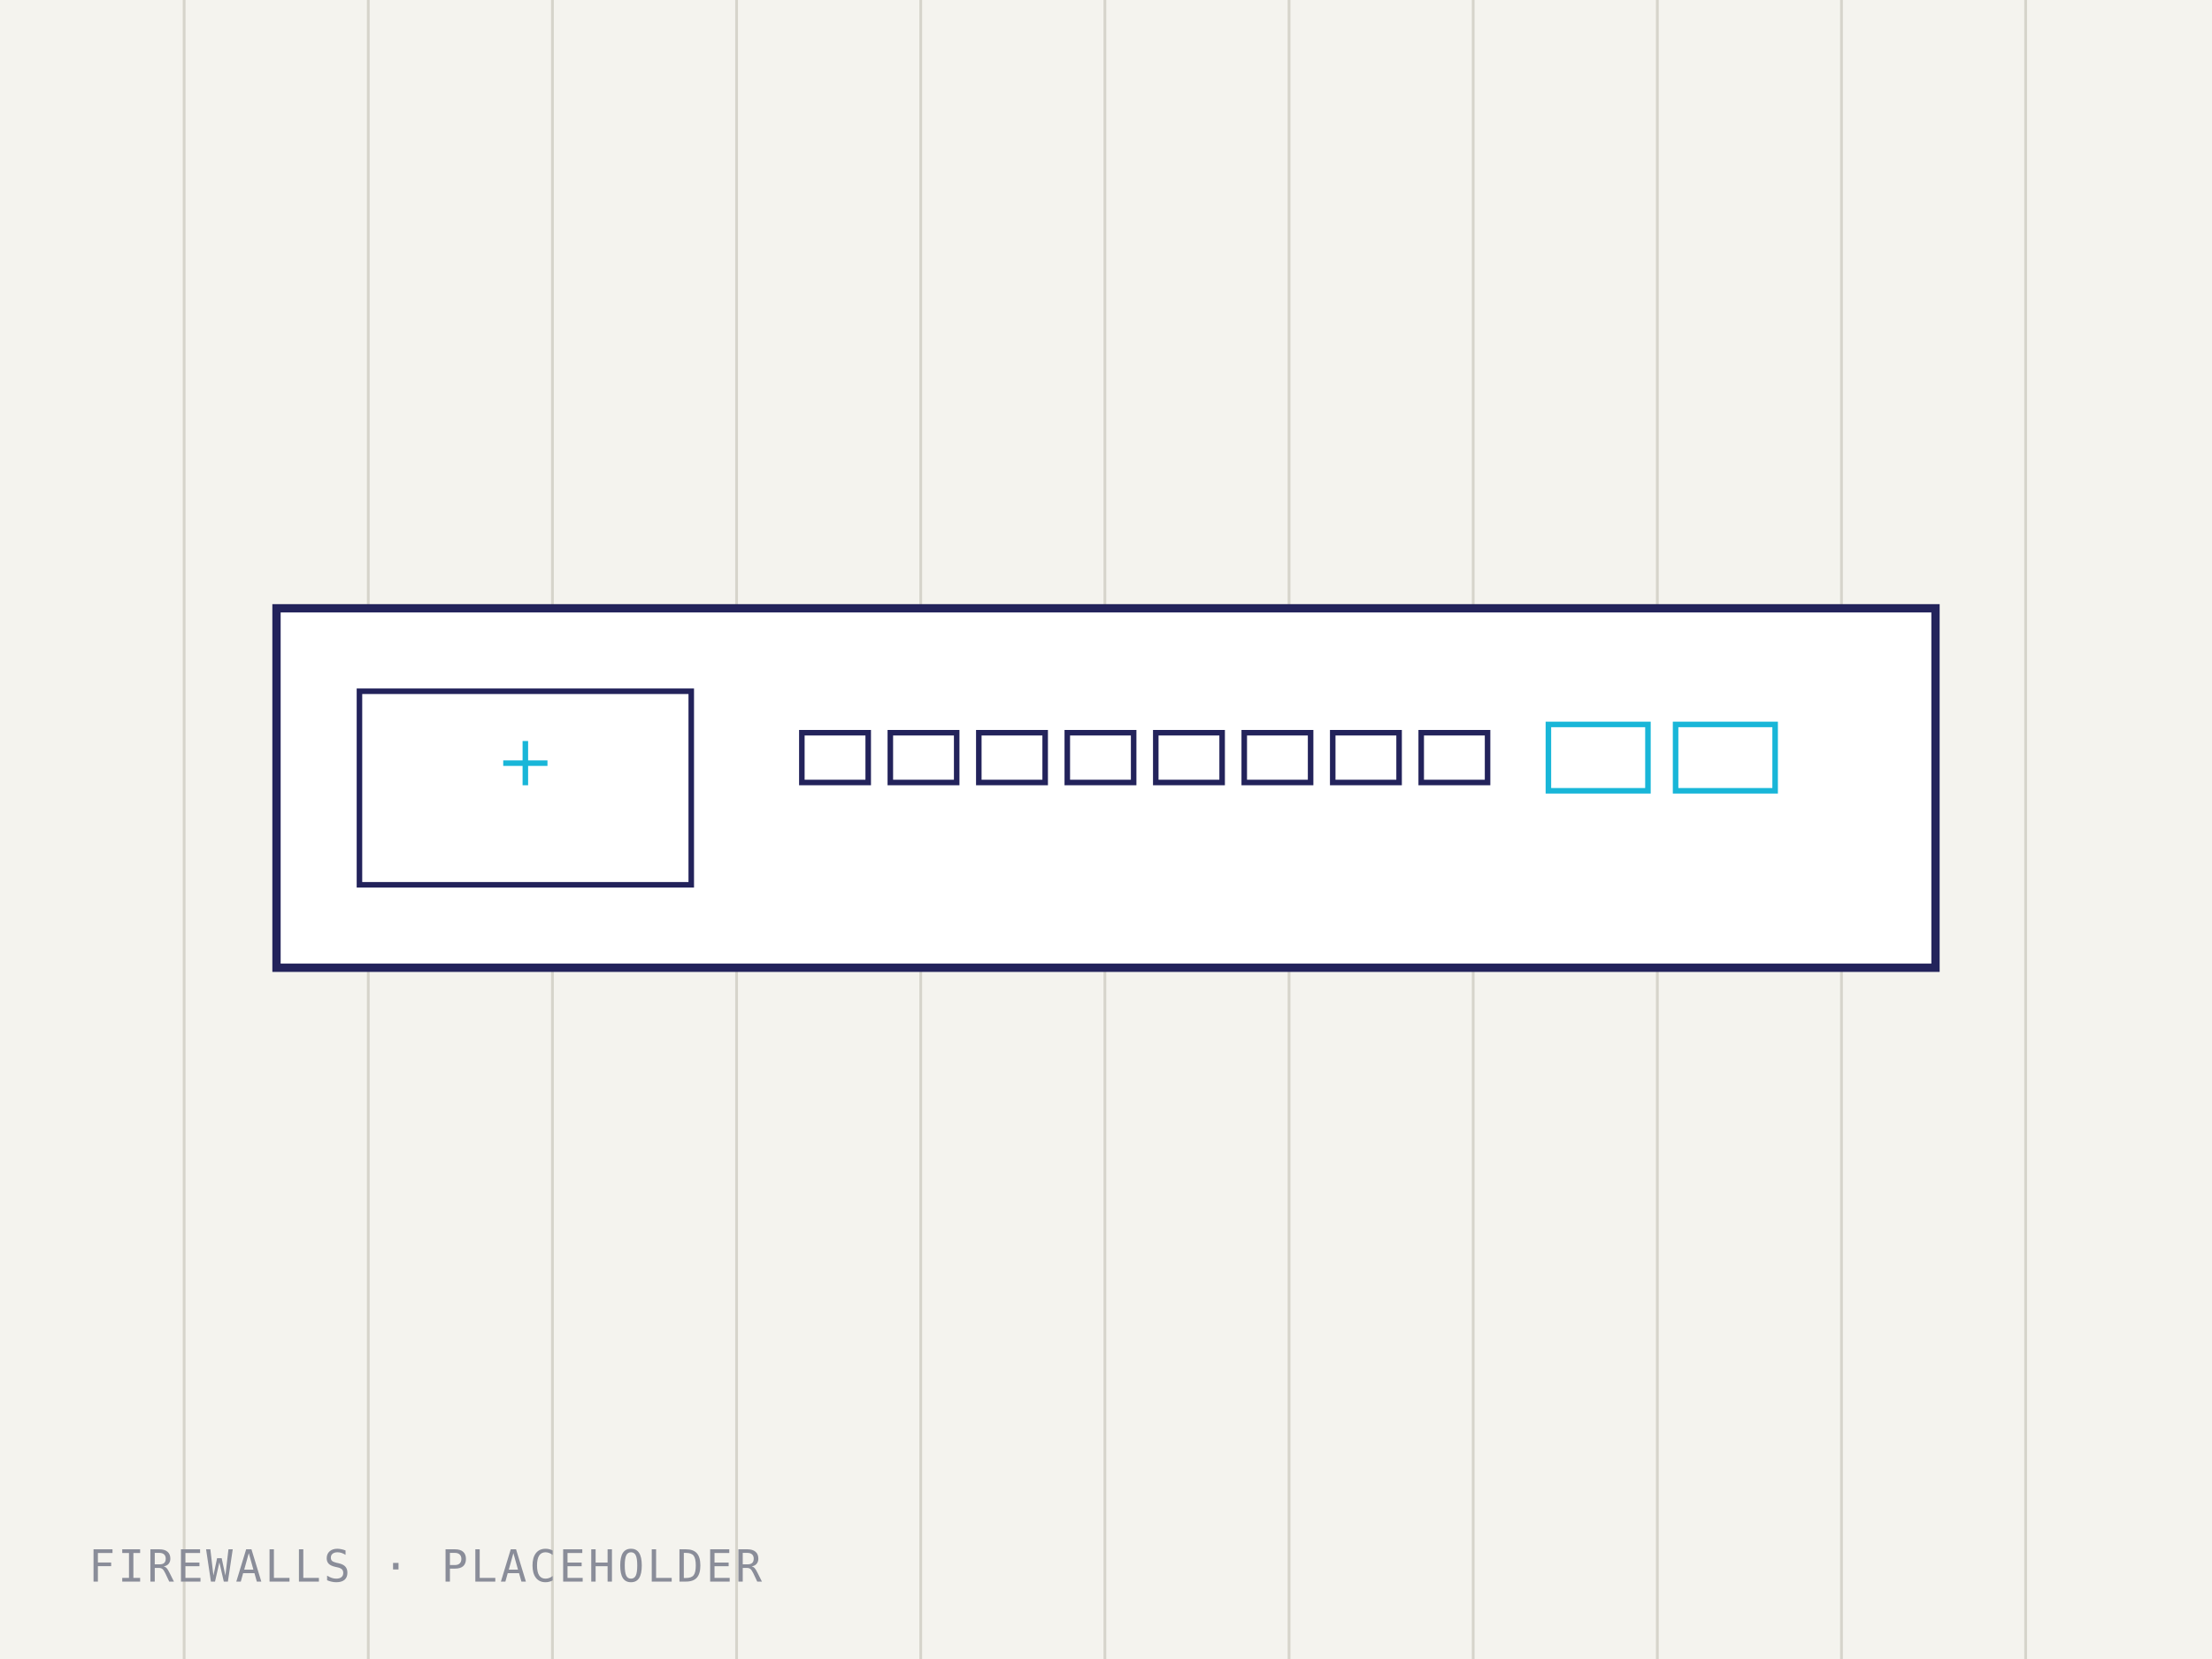
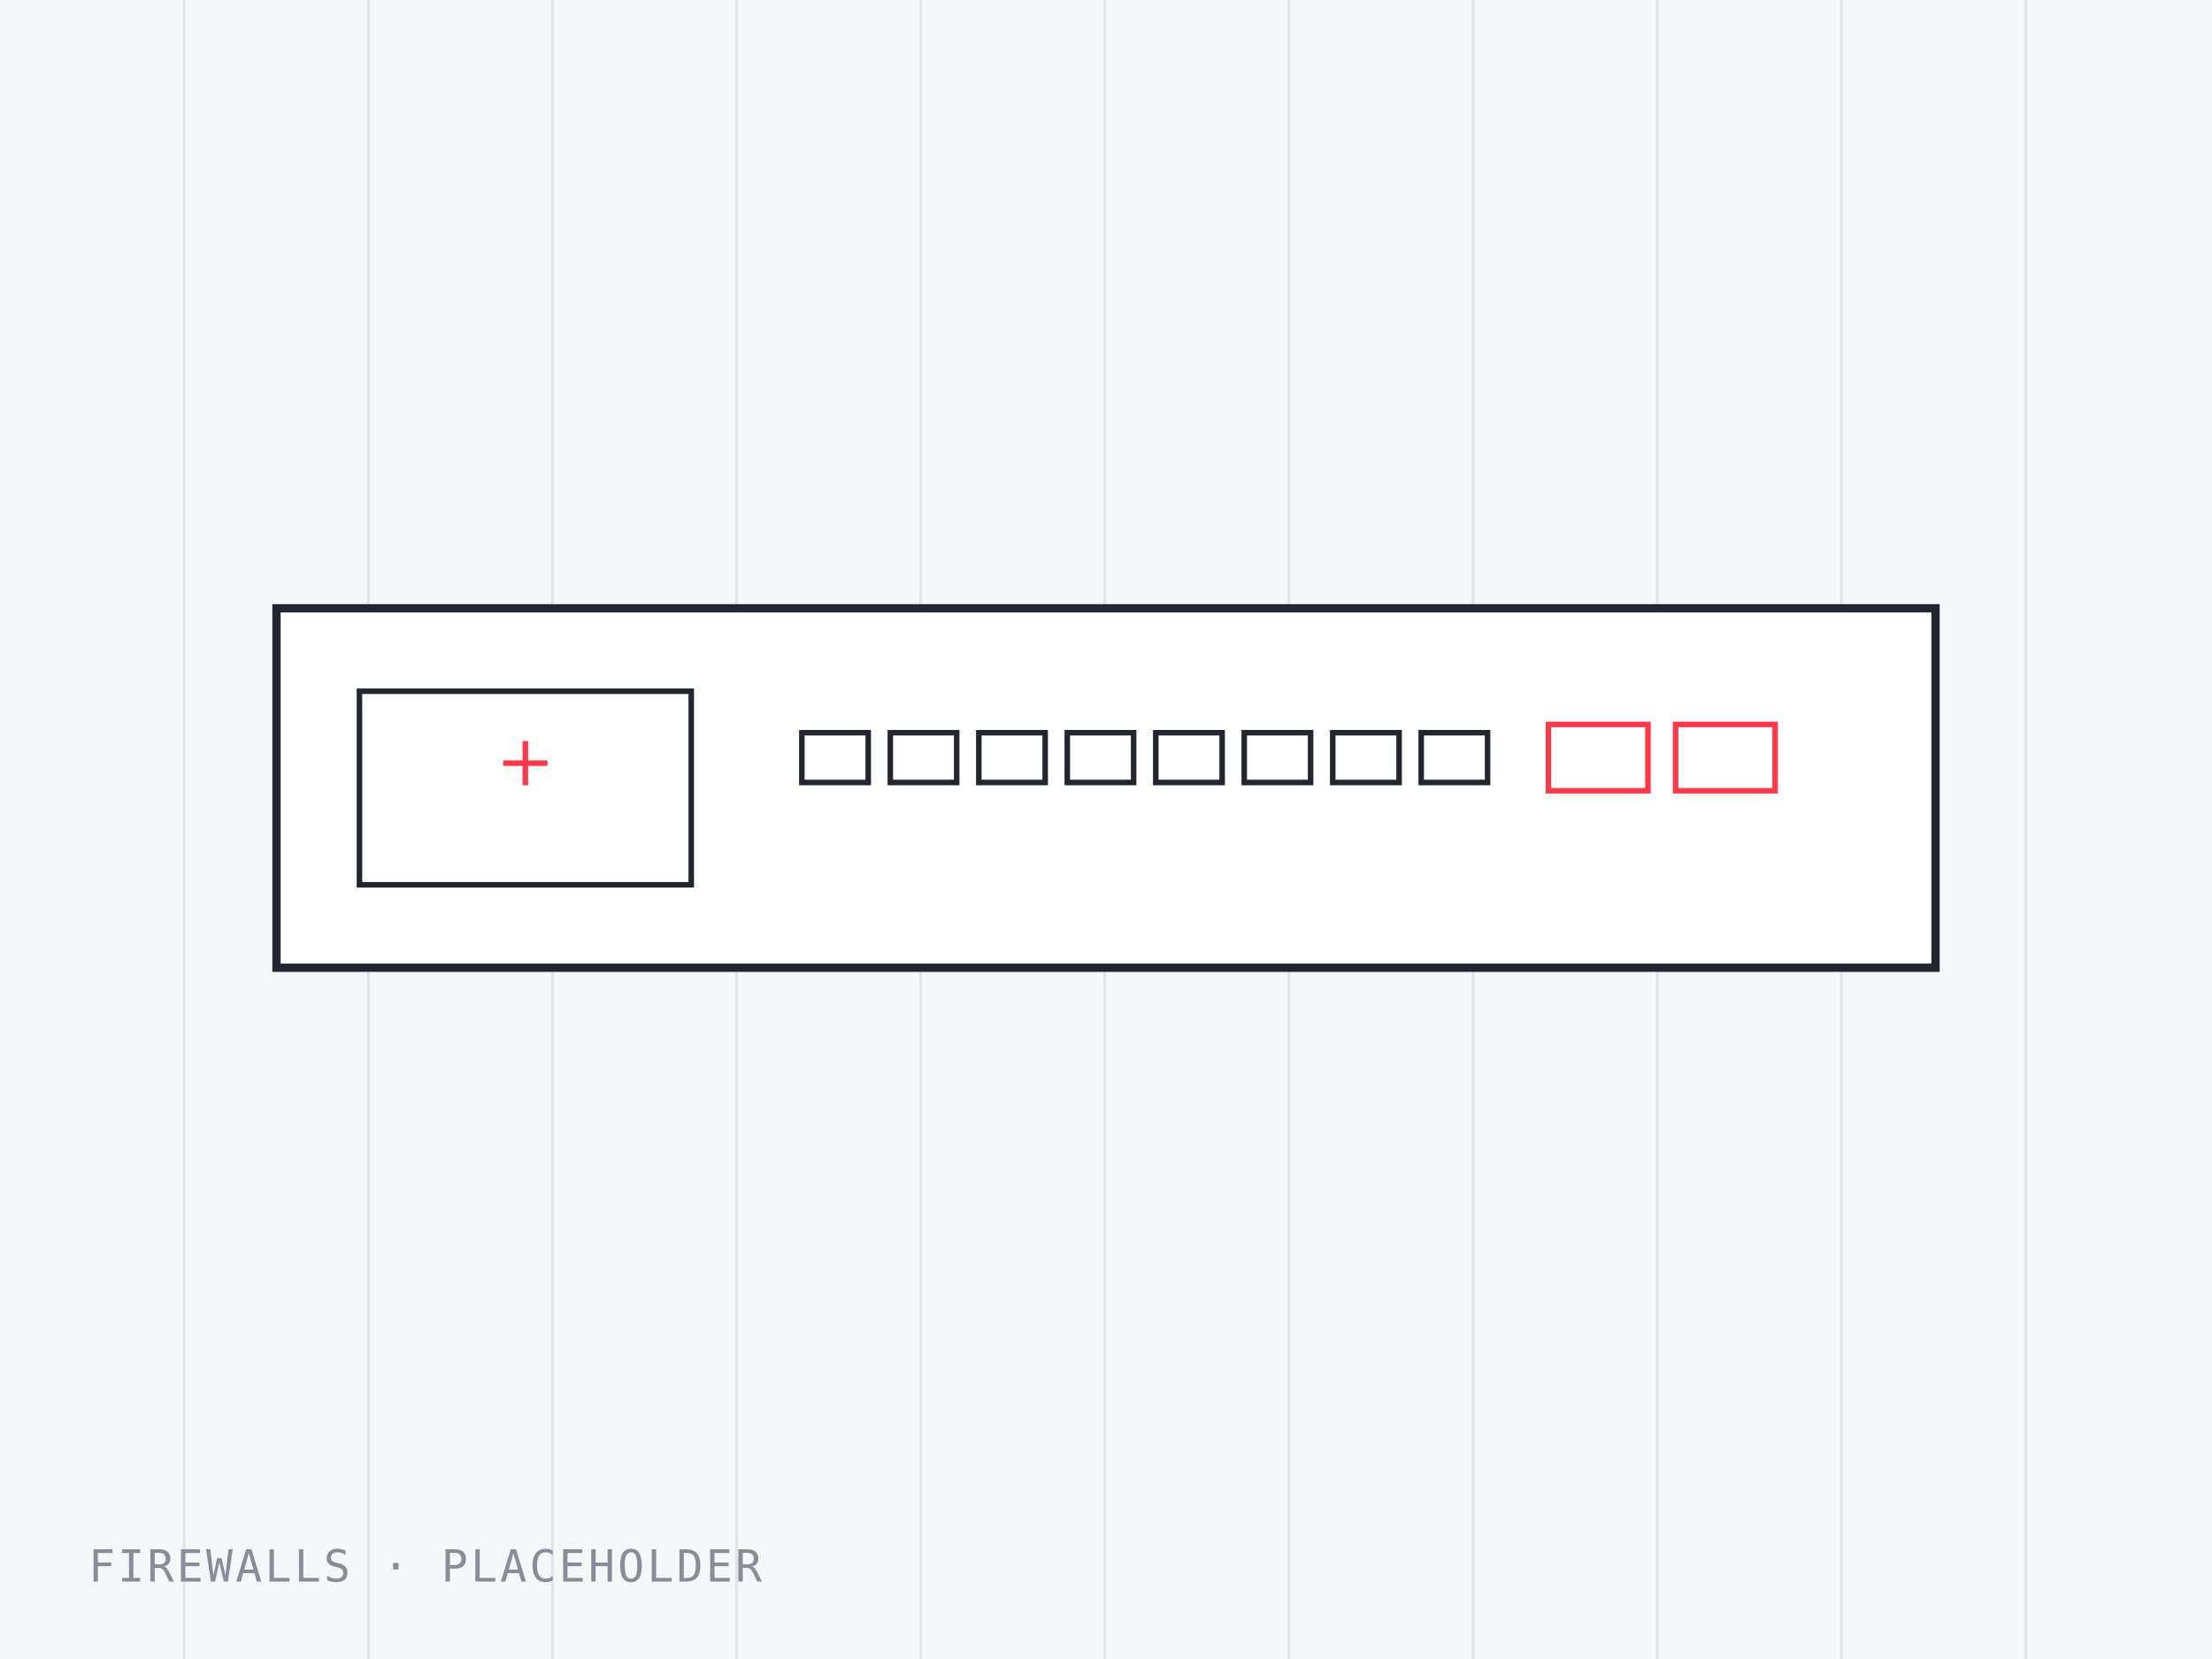
<svg xmlns="http://www.w3.org/2000/svg" viewBox="0 0 800 600" width="800" height="600" role="img" aria-label="firewalls placeholder">
-   <rect width="800" height="600" fill="#F4F3EE" />
-   <line x1="66.6" y1="0" x2="66.6" y2="600" stroke="#D6D4CB" stroke-width="1" />
-   <line x1="133.2" y1="0" x2="133.2" y2="600" stroke="#D6D4CB" stroke-width="1" />
-   <line x1="199.8" y1="0" x2="199.8" y2="600" stroke="#D6D4CB" stroke-width="1" />
-   <line x1="266.4" y1="0" x2="266.4" y2="600" stroke="#D6D4CB" stroke-width="1" />
-   <line x1="333" y1="0" x2="333" y2="600" stroke="#D6D4CB" stroke-width="1" />
-   <line x1="399.6" y1="0" x2="399.6" y2="600" stroke="#D6D4CB" stroke-width="1" />
-   <line x1="466.2" y1="0" x2="466.2" y2="600" stroke="#D6D4CB" stroke-width="1" />
-   <line x1="532.8" y1="0" x2="532.8" y2="600" stroke="#D6D4CB" stroke-width="1" />
-   <line x1="599.4" y1="0" x2="599.4" y2="600" stroke="#D6D4CB" stroke-width="1" />
-   <line x1="666" y1="0" x2="666" y2="600" stroke="#D6D4CB" stroke-width="1" />
-   <line x1="732.6" y1="0" x2="732.6" y2="600" stroke="#D6D4CB" stroke-width="1" />
-   <rect x="100" y="220" width="600" height="130" fill="#fff" stroke="#23235B" stroke-width="3" />
-   <rect x="130" y="250" width="120" height="70" fill="none" stroke="#23235B" stroke-width="2" />
-   <rect x="290" y="265" width="24" height="18" fill="none" stroke="#23235B" stroke-width="2" />
-   <rect x="322" y="265" width="24" height="18" fill="none" stroke="#23235B" stroke-width="2" />
-   <rect x="354" y="265" width="24" height="18" fill="none" stroke="#23235B" stroke-width="2" />
-   <rect x="386" y="265" width="24" height="18" fill="none" stroke="#23235B" stroke-width="2" />
-   <rect x="418" y="265" width="24" height="18" fill="none" stroke="#23235B" stroke-width="2" />
-   <rect x="450" y="265" width="24" height="18" fill="none" stroke="#23235B" stroke-width="2" />
-   <rect x="482" y="265" width="24" height="18" fill="none" stroke="#23235B" stroke-width="2" />
-   <rect x="514" y="265" width="24" height="18" fill="none" stroke="#23235B" stroke-width="2" />
-   <rect x="560" y="262" width="36" height="24" fill="none" stroke="#19B6D8" stroke-width="2" />
-   <rect x="606" y="262" width="36" height="24" fill="none" stroke="#19B6D8" stroke-width="2" />
-   <path d="M190 268 l0 16 M182 276 l16 0" stroke="#19B6D8" stroke-width="2" />
+   <rect width="800" height="600" fill="#F6F7F9" />
+   <line x1="66.6" y1="0" x2="66.6" y2="600" stroke="#E2E4E9" stroke-width="1" />
+   <line x1="133.2" y1="0" x2="133.2" y2="600" stroke="#E2E4E9" stroke-width="1" />
+   <line x1="199.8" y1="0" x2="199.8" y2="600" stroke="#E2E4E9" stroke-width="1" />
+   <line x1="266.4" y1="0" x2="266.4" y2="600" stroke="#E2E4E9" stroke-width="1" />
+   <line x1="333" y1="0" x2="333" y2="600" stroke="#E2E4E9" stroke-width="1" />
+   <line x1="399.6" y1="0" x2="399.6" y2="600" stroke="#E2E4E9" stroke-width="1" />
+   <line x1="466.2" y1="0" x2="466.2" y2="600" stroke="#E2E4E9" stroke-width="1" />
+   <line x1="532.8" y1="0" x2="532.8" y2="600" stroke="#E2E4E9" stroke-width="1" />
+   <line x1="599.4" y1="0" x2="599.4" y2="600" stroke="#E2E4E9" stroke-width="1" />
+   <line x1="666" y1="0" x2="666" y2="600" stroke="#E2E4E9" stroke-width="1" />
+   <line x1="732.6" y1="0" x2="732.6" y2="600" stroke="#E2E4E9" stroke-width="1" />
+   <rect x="100" y="220" width="600" height="130" fill="#fff" stroke="#232631" stroke-width="3" />
+   <rect x="130" y="250" width="120" height="70" fill="none" stroke="#232631" stroke-width="2" />
+   <rect x="290" y="265" width="24" height="18" fill="none" stroke="#232631" stroke-width="2" />
+   <rect x="322" y="265" width="24" height="18" fill="none" stroke="#232631" stroke-width="2" />
+   <rect x="354" y="265" width="24" height="18" fill="none" stroke="#232631" stroke-width="2" />
+   <rect x="386" y="265" width="24" height="18" fill="none" stroke="#232631" stroke-width="2" />
+   <rect x="418" y="265" width="24" height="18" fill="none" stroke="#232631" stroke-width="2" />
+   <rect x="450" y="265" width="24" height="18" fill="none" stroke="#232631" stroke-width="2" />
+   <rect x="482" y="265" width="24" height="18" fill="none" stroke="#232631" stroke-width="2" />
+   <rect x="514" y="265" width="24" height="18" fill="none" stroke="#232631" stroke-width="2" />
+   <rect x="560" y="262" width="36" height="24" fill="none" stroke="#FD384A" stroke-width="2" />
+   <rect x="606" y="262" width="36" height="24" fill="none" stroke="#FD384A" stroke-width="2" />
+   <path d="M190 268 l0 16 M182 276 l16 0" stroke="#FD384A" stroke-width="2" />
  <text x="32" y="572" font-family="ui-monospace, monospace" font-size="16" fill="#8A8D99" letter-spacing="1">FIREWALLS · PLACEHOLDER</text>
</svg>
